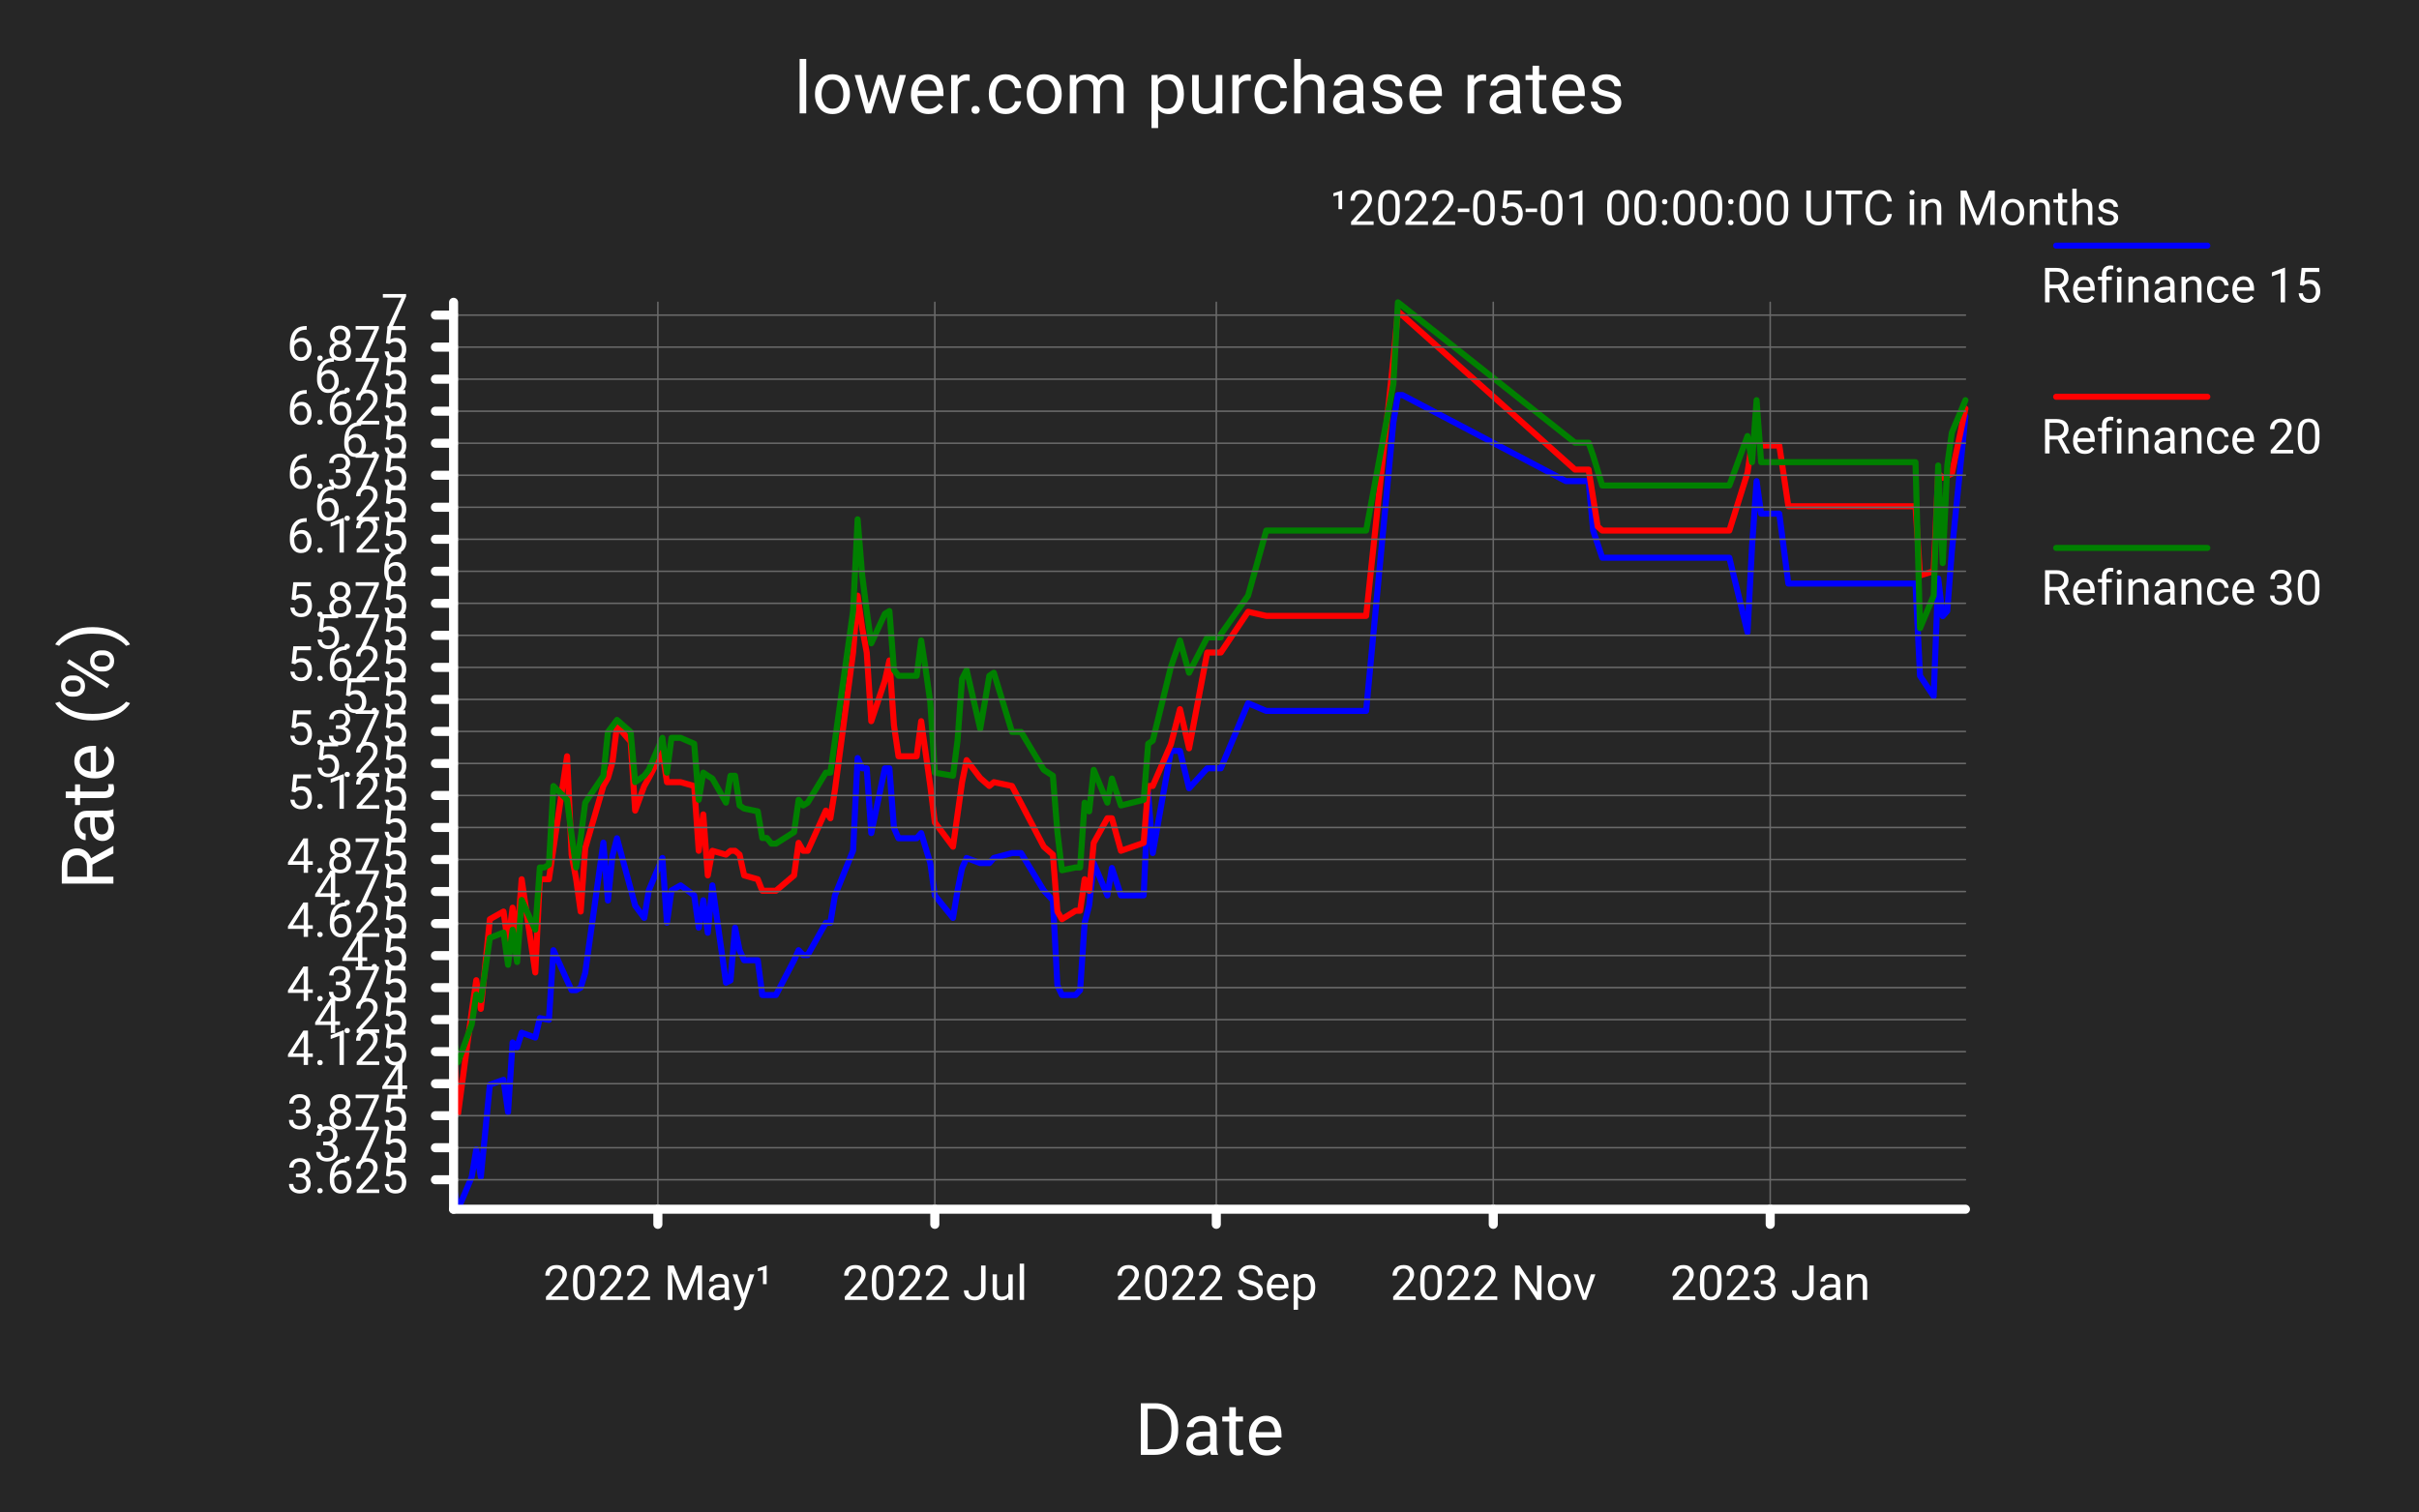
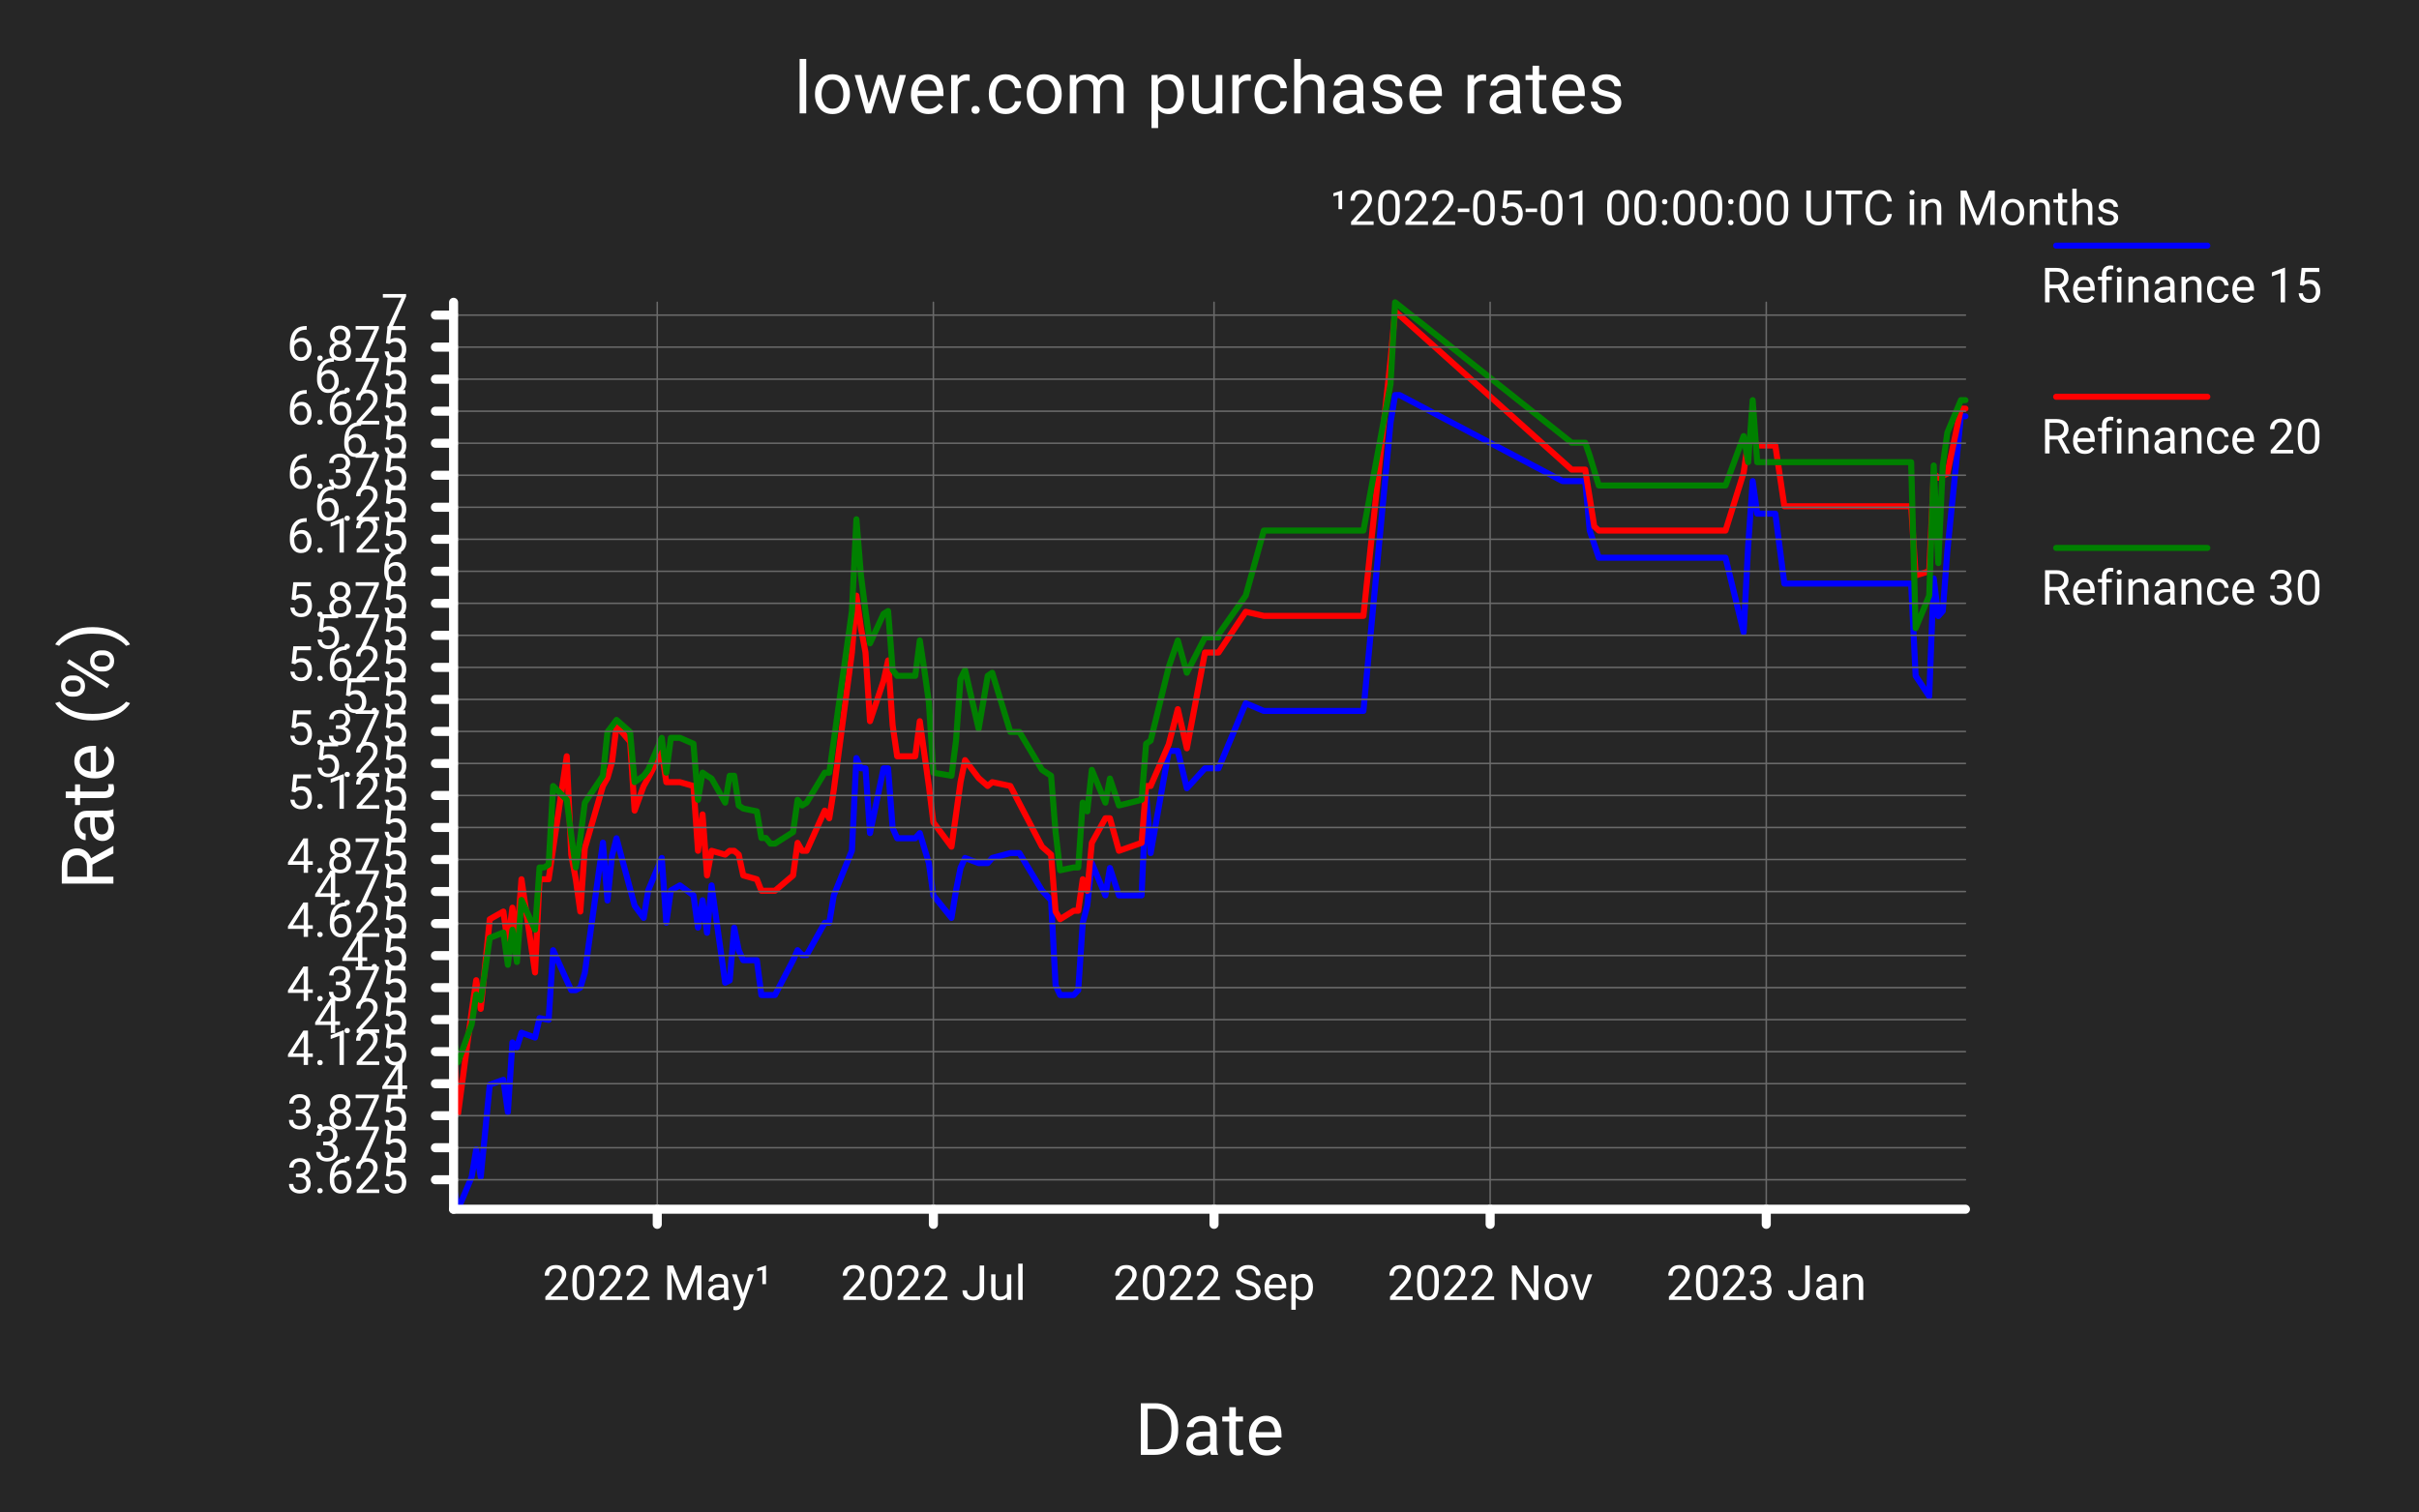
<svg xmlns="http://www.w3.org/2000/svg" class="poloto" width="800" height="500" viewBox="0 0 800 500">
  <style>.poloto{stroke-linecap:round;stroke-linejoin:round;font-family:Roboto,sans-serif;font-size:16px;}.poloto_background{fill:#262626;}.poloto_scatter{stroke-width:7}.poloto_tick_line{stroke:dimgray;stroke-width:0.5}.poloto_line{stroke-width:2}.poloto_text{fill: white;}.poloto_axis_lines{stroke: white;stroke-width:3;fill:none;stroke-dasharray:none}.poloto_title{font-size:24px;dominant-baseline:start;text-anchor:middle;}.poloto_xname{font-size:24px;dominant-baseline:start;text-anchor:middle;}.poloto_yname{font-size:24px;dominant-baseline:start;text-anchor:middle;}.poloto0stroke{stroke:blue;}.poloto1stroke{stroke:red;}.poloto2stroke{stroke:green;}.poloto3stroke{stroke:gold;}.poloto4stroke{stroke:aqua;}.poloto5stroke{stroke:lime;}.poloto6stroke{stroke:orange;}.poloto7stroke{stroke:chocolate;}.poloto0fill{fill:blue;}.poloto1fill{fill:red;}.poloto2fill{fill:green;}.poloto3fill{fill:gold;}.poloto4fill{fill:aqua;}.poloto5fill{fill:lime;}.poloto6fill{fill:orange;}.poloto7fill{fill:chocolate;}</style>
  <circle r="1e5" class="poloto_background" />
  <text class="poloto_text poloto_legend_text" x="675" y="100">Refinance 15</text>
  <line class="poloto_line poloto_legend_icon poloto0stroke poloto0legend" stroke="black" x1="680" x2="730" y1="81.25" y2="81.25" />
-   <path class="poloto_line poloto0stroke" fill="none" stroke="black" d=" M 150.00 392.46 L 151.50 400.00 L 156.01 389.32 L 157.51 380.17 L 159.01 389.32 L 159.01 389.32 L 162.01 358.81 L 166.52 357.20 L 168.02 367.88 L 169.52 344.83 L 171.02 346.44 L 172.52 341.61 L 177.03 343.22 L 178.53 336.78 L 178.53 336.78 L 181.53 337.37 L 183.03 314.32 L 187.54 324.32 L 189.04 327.54 L 190.54 327.54 L 192.04 326.69 L 193.54 321.78 L 199.55 278.73 L 201.05 297.88 L 202.55 283.05 L 204.05 277.29 L 204.05 277.29 L 210.06 299.58 L 213.06 303.64 L 214.56 294.58 L 219.07 283.81 L 220.57 305.25 L 222.07 294.58 L 222.07 294.58 L 225.08 292.88 L 229.58 296.19 L 231.08 306.86 L 231.08 306.86 L 232.58 297.80 L 234.08 308.56 L 235.59 292.88 L 240.09 325.08 L 241.59 324.32 L 243.09 306.86 L 243.09 306.86 L 244.59 314.32 L 246.10 317.63 L 250.60 317.63 L 252.10 329.15 L 253.60 329.15 L 255.11 329.15 L 256.61 329.15 L 262.61 317.63 L 264.11 314.32 L 265.62 315.93 L 267.12 315.93 L 267.12 315.93 L 273.12 305.25 L 274.62 305.25 L 276.13 296.19 L 282.13 281.36 L 283.63 250.76 L 285.14 254.15 L 286.64 254.15 L 288.14 275.59 L 292.64 254.15 L 294.14 254.15 L 295.65 273.90 L 297.15 277.29 L 303.15 277.29 L 304.65 275.59 L 306.16 280.59 L 307.66 285.51 L 309.16 296.19 L 315.17 303.64 L 316.67 294.58 L 318.17 287.12 L 319.67 283.81 L 324.17 285.51 L 327.18 285.51 L 328.68 283.81 L 334.68 282.20 L 334.68 282.20 L 334.68 282.20 L 334.68 282.20 L 334.68 282.20 L 334.68 282.20 L 337.69 282.20 L 337.69 282.20 L 337.69 282.20 L 337.69 282.20 L 337.69 282.20 L 337.69 282.20 L 345.20 294.58 L 348.20 297.80 L 349.70 325.93 L 351.20 329.15 L 355.71 329.15 L 357.21 327.54 L 358.71 305.25 L 360.21 299.49 L 361.71 285.51 L 366.22 296.19 L 366.22 296.19 L 367.72 287.12 L 370.72 296.19 L 370.72 296.19 L 378.23 296.19 L 379.73 262.46 L 381.23 282.20 L 387.24 248.39 L 390.24 248.39 L 390.24 248.39 L 393.24 260.76 L 399.25 254.15 L 399.25 254.15 L 399.25 254.15 L 399.25 254.15 L 399.25 254.15 L 399.25 254.15 L 399.25 254.15 L 399.25 254.15 L 399.25 254.15 L 403.75 254.15 L 412.76 232.63 L 418.77 235.17 L 418.77 235.17 L 423.27 235.17 L 429.28 235.17 L 430.78 235.17 L 430.78 235.17 L 430.78 235.17 L 430.78 235.17 L 430.78 235.17 L 450.30 235.17 L 451.80 235.17 L 460.81 139.75 L 462.31 130.68 L 463.81 130.68 L 517.87 159.15 L 523.87 159.15 L 525.38 159.15 L 526.88 175.51 L 529.88 184.49 L 529.88 184.49 L 535.89 184.49 L 537.39 184.49 L 538.89 184.49 L 540.39 184.49 L 544.89 184.49 L 546.40 184.49 L 549.40 184.49 L 550.90 184.49 L 555.41 184.49 L 556.91 184.49 L 556.91 184.49 L 561.41 184.49 L 565.92 184.49 L 567.42 184.49 L 568.92 184.49 L 570.42 184.49 L 571.92 184.49 L 577.93 209.15 L 579.43 180.68 L 580.93 159.15 L 582.43 169.92 L 586.94 169.92 L 588.44 169.92 L 588.44 169.92 L 591.44 193.05 L 592.94 193.05 L 597.45 193.05 L 598.95 193.05 L 600.45 193.05 L 601.95 193.05 L 603.45 193.05 L 603.45 193.05 L 603.45 193.05 L 603.45 193.05 L 610.96 193.05 L 613.96 193.05 L 618.47 193.05 L 619.97 193.05 L 622.97 193.05 L 624.47 193.05 L 630.48 193.05 L 631.98 193.05 L 633.48 193.05 L 634.98 223.56 L 639.49 230.34 L 640.99 191.36 L 642.49 203.81 L 643.99 202.12 L 645.50 182.37 L 650.00 137.71" />
+   <path class="poloto_line poloto0stroke" fill="none" stroke="black" d=" M 150.00 392.46 L 151.50 400.00 L 155.99 389.32 L 157.49 380.17 L 158.98 389.32 L 158.98 389.32 L 161.98 358.81 L 166.47 357.20 L 167.96 367.88 L 169.46 344.83 L 170.96 346.44 L 172.46 341.61 L 176.95 343.22 L 178.44 336.78 L 178.44 336.78 L 181.44 337.37 L 182.93 314.32 L 187.43 324.32 L 188.92 327.54 L 190.42 327.54 L 191.92 326.69 L 193.41 321.78 L 199.40 278.73 L 200.90 297.88 L 202.40 283.05 L 203.89 277.29 L 203.89 277.29 L 209.88 299.58 L 212.87 303.64 L 214.37 294.58 L 218.86 283.81 L 220.36 305.25 L 221.86 294.58 L 221.86 294.58 L 224.85 292.88 L 229.34 296.19 L 230.84 306.86 L 230.84 306.86 L 232.34 297.80 L 233.83 308.56 L 235.33 292.88 L 239.82 325.08 L 241.32 324.32 L 242.81 306.86 L 242.81 306.86 L 244.31 314.32 L 245.81 317.63 L 250.30 317.63 L 251.80 329.15 L 253.29 329.15 L 254.79 329.15 L 256.29 329.15 L 262.28 317.63 L 263.77 314.32 L 265.27 315.93 L 266.77 315.93 L 266.77 315.93 L 272.75 305.25 L 274.25 305.25 L 275.75 296.19 L 281.74 281.36 L 283.23 250.76 L 284.73 254.15 L 286.23 254.15 L 287.72 275.59 L 292.22 254.15 L 293.71 254.15 L 295.21 273.90 L 296.71 277.29 L 302.69 277.29 L 304.19 275.59 L 305.69 280.59 L 307.19 285.51 L 308.68 296.19 L 314.67 303.64 L 316.17 294.58 L 317.66 287.12 L 319.16 283.81 L 323.65 285.51 L 326.65 285.51 L 328.14 283.81 L 334.13 282.20 L 334.13 282.20 L 334.13 282.20 L 334.13 282.20 L 334.13 282.20 L 334.13 282.20 L 337.13 282.20 L 337.13 282.20 L 337.13 282.20 L 337.13 282.20 L 337.13 282.20 L 337.13 282.20 L 344.61 294.58 L 347.60 297.80 L 349.10 325.93 L 350.60 329.15 L 355.09 329.15 L 356.59 327.54 L 358.08 305.25 L 359.58 299.49 L 361.08 285.51 L 365.57 296.19 L 365.57 296.19 L 367.07 287.12 L 370.06 296.19 L 370.06 296.19 L 377.54 296.19 L 379.04 262.46 L 380.54 282.20 L 386.53 248.39 L 389.52 248.39 L 389.52 248.39 L 392.51 260.76 L 398.50 254.15 L 398.50 254.15 L 398.50 254.15 L 398.50 254.15 L 398.50 254.15 L 398.50 254.15 L 398.50 254.15 L 398.50 254.15 L 398.50 254.15 L 402.99 254.15 L 411.98 232.63 L 417.96 235.17 L 417.96 235.17 L 422.46 235.17 L 428.44 235.17 L 429.94 235.17 L 429.94 235.17 L 429.94 235.17 L 429.94 235.17 L 429.94 235.17 L 449.40 235.17 L 450.90 235.17 L 459.88 139.75 L 461.38 130.68 L 462.87 130.68 L 516.77 159.15 L 522.75 159.15 L 524.25 159.15 L 525.75 175.51 L 528.74 184.49 L 528.74 184.49 L 534.73 184.49 L 536.23 184.49 L 537.72 184.49 L 539.22 184.49 L 543.71 184.49 L 545.21 184.49 L 548.20 184.49 L 549.70 184.49 L 554.19 184.49 L 555.69 184.49 L 555.69 184.49 L 560.18 184.49 L 564.67 184.49 L 566.17 184.49 L 567.66 184.49 L 569.16 184.49 L 570.66 184.49 L 576.65 209.15 L 578.14 180.68 L 579.64 159.15 L 581.14 169.92 L 585.63 169.92 L 587.13 169.92 L 587.13 169.92 L 590.12 193.05 L 591.62 193.05 L 596.11 193.05 L 597.60 193.05 L 599.10 193.05 L 600.60 193.05 L 602.10 193.05 L 602.10 193.05 L 602.10 193.05 L 602.10 193.05 L 609.58 193.05 L 612.57 193.05 L 617.07 193.05 L 618.56 193.05 L 621.56 193.05 L 623.05 193.05 L 629.04 193.05 L 630.54 193.05 L 632.04 193.05 L 633.53 223.56 L 638.02 230.34 L 639.52 191.36 L 641.02 203.81 L 642.51 202.12 L 644.01 182.37 L 648.50 137.71 L 650.00 137.71" />
  <text class="poloto_text poloto_legend_text" x="675" y="150">Refinance 20</text>
  <line class="poloto_line poloto_legend_icon poloto1stroke poloto1legend" stroke="black" x1="680" x2="730" y1="131.25" y2="131.25" />
-   <path class="poloto_line poloto1stroke" fill="none" stroke="black" d=" M 150.00 345.68 L 151.50 368.31 L 156.01 334.58 L 157.51 324.24 L 159.01 333.73 L 159.01 333.73 L 162.01 304.07 L 166.52 301.53 L 168.02 312.29 L 169.52 300.25 L 171.02 311.02 L 172.52 290.85 L 177.03 321.69 L 178.53 290.85 L 178.53 290.85 L 181.53 290.85 L 181.53 290.85 L 187.54 250.17 L 189.04 282.71 L 190.54 290.85 L 192.04 301.53 L 193.54 280.59 L 199.55 260.00 L 201.05 257.37 L 202.55 252.12 L 204.05 240.08 L 208.56 245.34 L 210.06 268.14 L 213.06 260.00 L 214.56 257.37 L 219.07 248.81 L 220.57 258.73 L 222.07 258.73 L 222.07 258.73 L 225.08 258.73 L 229.58 260.00 L 231.08 281.44 L 231.08 281.44 L 232.58 269.41 L 234.08 289.58 L 235.59 281.44 L 240.09 282.71 L 241.59 281.44 L 243.09 281.44 L 243.09 281.44 L 244.59 282.71 L 246.10 289.58 L 250.60 290.85 L 252.10 294.66 L 253.60 294.66 L 255.11 294.66 L 256.61 294.66 L 262.61 289.58 L 264.11 278.81 L 265.62 281.44 L 267.12 281.44 L 267.12 281.44 L 273.12 268.14 L 274.62 270.68 L 276.13 261.27 L 282.13 215.85 L 283.63 197.03 L 285.14 207.80 L 286.64 215.85 L 288.14 238.56 L 292.64 225.17 L 294.14 218.47 L 295.65 239.92 L 297.15 250.17 L 303.15 250.17 L 304.65 238.56 L 306.16 249.32 L 307.66 260.00 L 309.16 272.03 L 315.17 280.08 L 316.67 269.41 L 318.17 258.73 L 319.67 251.44 L 324.17 257.37 L 327.18 260.00 L 328.68 258.73 L 334.68 260.00 L 334.68 260.00 L 334.68 260.00 L 334.68 260.00 L 334.68 260.00 L 334.68 260.00 L 334.68 260.00 L 334.68 260.00 L 334.68 260.00 L 334.68 260.00 L 334.68 260.00 L 334.68 260.00 L 345.20 280.08 L 348.20 282.71 L 349.70 301.53 L 351.20 304.07 L 355.71 301.27 L 357.21 301.27 L 358.71 290.85 L 360.21 294.66 L 361.71 278.81 L 366.22 270.68 L 366.22 270.68 L 367.72 270.68 L 370.72 281.44 L 370.72 281.44 L 378.23 278.81 L 379.73 260.00 L 381.23 260.00 L 387.24 246.19 L 390.24 234.58 L 390.24 234.58 L 393.24 247.54 L 399.25 215.85 L 399.25 215.85 L 399.25 215.85 L 399.25 215.85 L 399.25 215.85 L 399.25 215.85 L 399.25 215.85 L 399.25 215.85 L 399.25 215.85 L 403.75 215.85 L 412.76 202.37 L 418.77 203.73 L 421.77 203.73 L 423.27 203.73 L 423.27 203.73 L 430.78 203.73 L 432.28 203.73 L 432.28 203.73 L 432.28 203.73 L 432.28 203.73 L 450.30 203.73 L 451.80 203.73 L 460.81 118.81 L 462.31 102.97 L 462.31 102.97 L 520.87 155.34 L 523.87 155.34 L 525.38 155.34 L 528.38 174.15 L 529.88 175.51 L 529.88 175.51 L 535.89 175.51 L 537.39 175.51 L 538.89 175.51 L 540.39 175.51 L 544.89 175.51 L 546.40 175.51 L 549.40 175.51 L 550.90 175.51 L 555.41 175.51 L 556.91 175.51 L 556.91 175.51 L 561.41 175.51 L 565.92 175.51 L 567.42 175.51 L 568.92 175.51 L 570.42 175.51 L 571.92 175.51 L 577.93 156.36 L 579.43 145.93 L 580.93 144.58 L 582.43 147.37 L 586.94 147.37 L 588.44 147.37 L 588.44 147.37 L 591.44 167.46 L 592.94 167.46 L 597.45 167.46 L 598.95 167.46 L 600.45 167.46 L 601.95 167.46 L 603.45 167.46 L 603.45 167.46 L 609.46 167.46 L 609.46 167.46 L 610.96 167.46 L 613.96 167.46 L 618.47 167.46 L 619.97 167.46 L 622.97 167.46 L 624.47 167.46 L 630.48 167.46 L 631.98 167.46 L 633.48 167.46 L 634.98 190.34 L 639.49 188.98 L 640.99 156.69 L 642.49 158.05 L 642.49 158.05 L 645.50 156.69 L 650.00 135.17" />
+   <path class="poloto_line poloto1stroke" fill="none" stroke="black" d=" M 150.00 345.68 L 151.50 368.31 L 155.99 334.58 L 157.49 324.24 L 158.98 333.73 L 158.98 333.73 L 161.98 304.07 L 166.47 301.53 L 167.96 312.29 L 169.46 300.25 L 170.96 311.02 L 172.46 290.85 L 176.95 321.69 L 178.44 290.85 L 178.44 290.85 L 181.44 290.85 L 181.44 290.85 L 187.43 250.17 L 188.92 282.71 L 190.42 290.85 L 191.92 301.53 L 193.41 280.59 L 199.40 260.00 L 200.90 257.37 L 202.40 252.12 L 203.89 240.08 L 208.38 245.34 L 209.88 268.14 L 212.87 260.00 L 214.37 257.37 L 218.86 248.81 L 220.36 258.73 L 221.86 258.73 L 221.86 258.73 L 224.85 258.73 L 229.34 260.00 L 230.84 281.44 L 230.84 281.44 L 232.34 269.41 L 233.83 289.58 L 235.33 281.44 L 239.82 282.71 L 241.32 281.44 L 242.81 281.44 L 242.81 281.44 L 244.31 282.71 L 245.81 289.58 L 250.30 290.85 L 251.80 294.66 L 253.29 294.66 L 254.79 294.66 L 256.29 294.66 L 262.28 289.58 L 263.77 278.81 L 265.27 281.44 L 266.77 281.44 L 266.77 281.44 L 272.75 268.14 L 274.25 270.68 L 275.75 261.27 L 281.74 215.85 L 283.23 197.03 L 284.73 207.80 L 286.23 215.85 L 287.72 238.56 L 292.22 225.17 L 293.71 218.47 L 295.21 239.92 L 296.71 250.17 L 302.69 250.17 L 304.19 238.56 L 305.69 249.32 L 307.19 260.00 L 308.68 272.03 L 314.67 280.08 L 316.17 269.41 L 317.66 258.73 L 319.16 251.44 L 323.65 257.37 L 326.65 260.00 L 328.14 258.73 L 334.13 260.00 L 334.13 260.00 L 334.13 260.00 L 334.13 260.00 L 334.13 260.00 L 334.13 260.00 L 334.13 260.00 L 334.13 260.00 L 334.13 260.00 L 334.13 260.00 L 334.13 260.00 L 334.13 260.00 L 344.61 280.08 L 347.60 282.71 L 349.10 301.53 L 350.60 304.07 L 355.09 301.27 L 356.59 301.27 L 358.08 290.85 L 359.58 294.66 L 361.08 278.81 L 365.57 270.68 L 365.57 270.68 L 367.07 270.68 L 370.06 281.44 L 370.06 281.44 L 377.54 278.81 L 379.04 260.00 L 380.54 260.00 L 386.53 246.19 L 389.52 234.58 L 389.52 234.58 L 392.51 247.54 L 398.50 215.85 L 398.50 215.85 L 398.50 215.85 L 398.50 215.85 L 398.50 215.85 L 398.50 215.85 L 398.50 215.85 L 398.50 215.85 L 398.50 215.85 L 402.99 215.85 L 411.98 202.37 L 417.96 203.73 L 420.96 203.73 L 422.46 203.73 L 422.46 203.73 L 429.94 203.73 L 431.44 203.73 L 431.44 203.73 L 431.44 203.73 L 431.44 203.73 L 449.40 203.73 L 450.90 203.73 L 459.88 118.81 L 461.38 102.97 L 461.38 102.97 L 519.76 155.34 L 522.75 155.34 L 524.25 155.34 L 527.25 174.15 L 528.74 175.51 L 528.74 175.51 L 534.73 175.51 L 536.23 175.51 L 537.72 175.51 L 539.22 175.51 L 543.71 175.51 L 545.21 175.51 L 548.20 175.51 L 549.70 175.51 L 554.19 175.51 L 555.69 175.51 L 555.69 175.51 L 560.18 175.51 L 564.67 175.51 L 566.17 175.51 L 567.66 175.51 L 569.16 175.51 L 570.66 175.51 L 576.65 156.36 L 578.14 145.93 L 579.64 144.58 L 581.14 147.37 L 585.63 147.37 L 587.13 147.37 L 587.13 147.37 L 590.12 167.46 L 591.62 167.46 L 596.11 167.46 L 597.60 167.46 L 599.10 167.46 L 600.60 167.46 L 602.10 167.46 L 602.10 167.46 L 608.08 167.46 L 608.08 167.46 L 609.58 167.46 L 612.57 167.46 L 617.07 167.46 L 618.56 167.46 L 621.56 167.46 L 623.05 167.46 L 629.04 167.46 L 630.54 167.46 L 632.04 167.46 L 633.53 190.34 L 638.02 188.98 L 639.52 156.69 L 641.02 158.05 L 641.02 158.05 L 644.01 156.69 L 648.50 135.17 L 650.00 135.17" />
  <text class="poloto_text poloto_legend_text" x="675" y="200">Refinance 30</text>
  <line class="poloto_line poloto_legend_icon poloto2stroke poloto2legend" stroke="black" x1="680" x2="730" y1="181.25" y2="181.25" />
-   <path class="poloto_line poloto2stroke" fill="none" stroke="black" d=" M 150.00 343.31 L 151.50 351.36 L 156.01 338.81 L 157.51 328.98 L 159.01 330.85 L 159.01 330.85 L 162.01 310.25 L 166.52 308.47 L 168.02 319.15 L 169.52 307.54 L 171.02 318.22 L 172.52 297.71 L 177.03 307.54 L 178.53 286.95 L 180.03 286.95 L 181.53 286.02 L 183.03 260.00 L 187.54 264.58 L 189.04 276.27 L 190.54 286.95 L 192.04 277.20 L 193.54 265.51 L 199.55 256.61 L 201.05 242.12 L 202.55 240.17 L 204.05 238.14 L 208.56 242.12 L 210.06 258.73 L 213.06 256.61 L 214.56 254.66 L 219.07 244.07 L 220.57 255.59 L 222.07 244.07 L 222.07 244.07 L 225.08 244.07 L 229.58 246.02 L 231.08 264.58 L 231.08 264.58 L 232.58 255.59 L 234.08 256.61 L 235.59 257.54 L 240.09 265.51 L 241.59 256.61 L 243.09 256.61 L 243.09 256.61 L 244.59 266.44 L 246.10 267.46 L 250.60 268.39 L 252.10 277.20 L 253.60 277.20 L 255.11 279.07 L 256.61 279.07 L 262.61 275.25 L 264.11 264.58 L 265.62 266.44 L 267.12 265.51 L 267.12 265.51 L 273.12 255.59 L 274.62 255.59 L 276.13 245.00 L 282.13 202.12 L 283.63 171.78 L 285.14 190.34 L 286.64 202.12 L 288.14 212.80 L 292.64 203.05 L 294.14 202.12 L 295.65 221.61 L 297.15 223.56 L 303.15 223.56 L 304.65 211.86 L 306.16 221.61 L 307.66 232.29 L 309.16 255.59 L 315.17 256.61 L 316.67 245.00 L 318.17 224.58 L 319.67 221.61 L 324.17 241.10 L 327.18 223.56 L 328.68 222.54 L 334.68 242.12 L 334.68 242.12 L 334.68 242.12 L 334.68 242.12 L 334.68 242.12 L 334.68 242.12 L 337.69 242.12 L 337.69 242.12 L 337.69 242.12 L 337.69 242.12 L 337.69 242.12 L 337.69 242.12 L 345.20 254.66 L 348.20 256.61 L 349.70 275.25 L 351.20 287.88 L 355.71 286.95 L 357.21 286.95 L 358.71 265.51 L 360.21 268.39 L 361.71 254.66 L 366.22 265.51 L 366.22 265.51 L 367.72 257.54 L 370.72 266.44 L 370.72 266.44 L 378.23 264.58 L 379.73 246.02 L 381.23 245.00 L 387.24 220.59 L 390.24 211.86 L 390.24 211.86 L 393.24 222.54 L 399.25 210.85 L 399.25 210.85 L 399.25 210.85 L 399.25 210.85 L 399.25 210.85 L 399.25 210.85 L 399.25 210.85 L 399.25 210.85 L 403.75 210.85 L 403.75 209.83 L 412.76 197.03 L 418.77 175.51 L 418.77 175.51 L 423.27 175.51 L 423.27 175.51 L 430.78 175.51 L 432.28 175.51 L 432.28 175.51 L 432.28 175.51 L 432.28 175.51 L 450.30 175.51 L 451.80 175.51 L 460.81 127.03 L 462.31 100.00 L 462.31 100.00 L 520.87 146.44 L 523.87 146.44 L 525.38 146.44 L 526.88 150.76 L 529.88 160.59 L 529.88 160.59 L 535.89 160.59 L 537.39 160.59 L 538.89 160.59 L 540.39 160.59 L 544.89 160.59 L 546.40 160.59 L 549.40 160.59 L 550.90 160.59 L 555.41 160.59 L 556.91 160.59 L 556.91 160.59 L 561.41 160.59 L 565.92 160.59 L 567.42 160.59 L 568.92 160.59 L 570.42 160.59 L 571.92 160.59 L 577.93 144.24 L 579.43 152.88 L 580.93 132.37 L 582.43 152.88 L 586.94 152.88 L 588.44 152.88 L 588.44 152.88 L 591.44 152.88 L 592.94 152.88 L 597.45 152.88 L 598.95 152.88 L 600.45 152.88 L 601.95 152.88 L 603.45 152.88 L 603.45 152.88 L 609.46 152.88 L 609.46 152.88 L 610.96 152.88 L 613.96 152.88 L 618.47 152.88 L 619.97 152.88 L 622.97 152.88 L 624.47 152.88 L 630.48 152.88 L 631.98 152.88 L 633.48 152.88 L 634.98 207.80 L 639.49 197.03 L 640.99 153.98 L 642.49 186.27 L 643.99 153.98 L 645.50 143.14 L 650.00 132.37" />
+   <path class="poloto_line poloto2stroke" fill="none" stroke="black" d=" M 150.00 343.31 L 151.50 351.36 L 155.99 338.81 L 157.49 328.98 L 158.98 330.85 L 158.98 330.85 L 161.98 310.25 L 166.47 308.47 L 167.96 319.15 L 169.46 307.54 L 170.96 318.22 L 172.46 297.71 L 176.95 307.54 L 178.44 286.95 L 179.94 286.95 L 181.44 286.02 L 182.93 260.00 L 187.43 264.58 L 188.92 276.27 L 190.42 286.95 L 191.92 277.20 L 193.41 265.51 L 199.40 256.61 L 200.90 242.12 L 202.40 240.17 L 203.89 238.14 L 208.38 242.12 L 209.88 258.73 L 212.87 256.61 L 214.37 254.66 L 218.86 244.07 L 220.36 255.59 L 221.86 244.07 L 221.86 244.07 L 224.85 244.07 L 229.34 246.02 L 230.84 264.58 L 230.84 264.58 L 232.34 255.59 L 233.83 256.61 L 235.33 257.54 L 239.82 265.51 L 241.32 256.61 L 242.81 256.61 L 242.81 256.61 L 244.31 266.44 L 245.81 267.46 L 250.30 268.39 L 251.80 277.20 L 253.29 277.20 L 254.79 279.07 L 256.29 279.07 L 262.28 275.25 L 263.77 264.58 L 265.27 266.44 L 266.77 265.51 L 266.77 265.51 L 272.75 255.59 L 274.25 255.59 L 275.75 245.00 L 281.74 202.12 L 283.23 171.78 L 284.73 190.34 L 286.23 202.12 L 287.72 212.80 L 292.22 203.05 L 293.71 202.12 L 295.21 221.61 L 296.71 223.56 L 302.69 223.56 L 304.19 211.86 L 305.69 221.61 L 307.19 232.29 L 308.68 255.59 L 314.67 256.61 L 316.17 245.00 L 317.66 224.58 L 319.16 221.61 L 323.65 241.10 L 326.65 223.56 L 328.14 222.54 L 334.13 242.12 L 334.13 242.12 L 334.13 242.12 L 334.13 242.12 L 334.13 242.12 L 334.13 242.12 L 337.13 242.12 L 337.13 242.12 L 337.13 242.12 L 337.13 242.12 L 337.13 242.12 L 337.13 242.12 L 344.61 254.66 L 347.60 256.61 L 349.10 275.25 L 350.60 287.88 L 355.09 286.95 L 356.59 286.95 L 358.08 265.51 L 359.58 268.39 L 361.08 254.66 L 365.57 265.51 L 365.57 265.51 L 367.07 257.54 L 370.06 266.44 L 370.06 266.44 L 377.54 264.58 L 379.04 246.02 L 380.54 245.00 L 386.53 220.59 L 389.52 211.86 L 389.52 211.86 L 392.51 222.54 L 398.50 210.85 L 398.50 210.85 L 398.50 210.85 L 398.50 210.85 L 398.50 210.85 L 398.50 210.85 L 398.50 210.85 L 398.50 210.85 L 402.99 210.85 L 402.99 209.83 L 411.98 197.03 L 417.96 175.51 L 417.96 175.51 L 422.46 175.51 L 422.46 175.51 L 429.94 175.51 L 431.44 175.51 L 431.44 175.51 L 431.44 175.51 L 431.44 175.51 L 449.40 175.51 L 450.90 175.51 L 459.88 127.03 L 461.38 100.00 L 461.38 100.00 L 519.76 146.44 L 522.75 146.44 L 524.25 146.44 L 525.75 150.76 L 528.74 160.59 L 528.74 160.59 L 534.73 160.59 L 536.23 160.59 L 537.72 160.59 L 539.22 160.59 L 543.71 160.59 L 545.21 160.59 L 548.20 160.59 L 549.70 160.59 L 554.19 160.59 L 555.69 160.59 L 555.69 160.59 L 560.18 160.59 L 564.67 160.59 L 566.17 160.59 L 567.66 160.59 L 569.16 160.59 L 570.66 160.59 L 576.65 144.24 L 578.14 152.88 L 579.64 132.37 L 581.14 152.88 L 585.63 152.88 L 587.13 152.88 L 587.13 152.88 L 590.12 152.88 L 591.62 152.88 L 596.11 152.88 L 597.60 152.88 L 599.10 152.88 L 600.60 152.88 L 602.10 152.88 L 602.10 152.88 L 608.08 152.88 L 608.08 152.88 L 609.58 152.88 L 612.57 152.88 L 617.07 152.88 L 618.56 152.88 L 621.56 152.88 L 623.05 152.88 L 629.04 152.88 L 630.54 152.88 L 632.04 152.88 L 633.53 207.80 L 638.02 197.03 L 639.52 153.98 L 641.02 186.27 L 642.51 153.98 L 644.01 143.14 L 648.50 132.37 L 650.00 132.37" />
  <text class="poloto_labels poloto_text poloto_title" x="400" y="37.5">lower.com purchase rates</text>
  <text class="poloto_labels poloto_text poloto_xname" x="400" y="481.25">Date</text>
  <text class="poloto_labels poloto_text poloto_yname" transform="rotate(-90,37.5,250)" x="37.5" y="250">Rate (%)</text>
  <text class="poloto_tick_labels poloto_text" dominant-baseline="middle" text-anchor="start" x="150" y="70" />
  <line class="poloto_axis_lines" stroke="black" x1="150" x2="144" y1="390.254" y2="390.254" />
  <line class="poloto_tick_line" stroke="black" x1="150" x2="650" y1="390.254" y2="390.254" />
  <text class="poloto_tick_labels poloto_text" dominant-baseline="middle" text-anchor="end" x="135" y="390.254">3.625</text>
  <line class="poloto_axis_lines" stroke="black" x1="150" x2="144" y1="379.661" y2="379.661" />
  <line class="poloto_tick_line" stroke="black" x1="150" x2="650" y1="379.661" y2="379.661" />
  <text class="poloto_tick_labels poloto_text" dominant-baseline="middle" text-anchor="end" x="135" y="379.661">3.75</text>
  <line class="poloto_axis_lines" stroke="black" x1="150" x2="144" y1="369.068" y2="369.068" />
  <line class="poloto_tick_line" stroke="black" x1="150" x2="650" y1="369.068" y2="369.068" />
  <text class="poloto_tick_labels poloto_text" dominant-baseline="middle" text-anchor="end" x="135" y="369.068">3.875</text>
  <line class="poloto_axis_lines" stroke="black" x1="150" x2="144" y1="358.475" y2="358.475" />
  <line class="poloto_tick_line" stroke="black" x1="150" x2="650" y1="358.475" y2="358.475" />
  <text class="poloto_tick_labels poloto_text" dominant-baseline="middle" text-anchor="end" x="135" y="358.475">4</text>
  <line class="poloto_axis_lines" stroke="black" x1="150" x2="144" y1="347.881" y2="347.881" />
  <line class="poloto_tick_line" stroke="black" x1="150" x2="650" y1="347.881" y2="347.881" />
  <text class="poloto_tick_labels poloto_text" dominant-baseline="middle" text-anchor="end" x="135" y="347.881">4.125</text>
  <line class="poloto_axis_lines" stroke="black" x1="150" x2="144" y1="337.288" y2="337.288" />
  <line class="poloto_tick_line" stroke="black" x1="150" x2="650" y1="337.288" y2="337.288" />
  <text class="poloto_tick_labels poloto_text" dominant-baseline="middle" text-anchor="end" x="135" y="337.288">4.25</text>
  <line class="poloto_axis_lines" stroke="black" x1="150" x2="144" y1="326.695" y2="326.695" />
  <line class="poloto_tick_line" stroke="black" x1="150" x2="650" y1="326.695" y2="326.695" />
  <text class="poloto_tick_labels poloto_text" dominant-baseline="middle" text-anchor="end" x="135" y="326.695">4.375</text>
  <line class="poloto_axis_lines" stroke="black" x1="150" x2="144" y1="316.102" y2="316.102" />
  <line class="poloto_tick_line" stroke="black" x1="150" x2="650" y1="316.102" y2="316.102" />
  <text class="poloto_tick_labels poloto_text" dominant-baseline="middle" text-anchor="end" x="135" y="316.102">4.5</text>
  <line class="poloto_axis_lines" stroke="black" x1="150" x2="144" y1="305.508" y2="305.508" />
  <line class="poloto_tick_line" stroke="black" x1="150" x2="650" y1="305.508" y2="305.508" />
  <text class="poloto_tick_labels poloto_text" dominant-baseline="middle" text-anchor="end" x="135" y="305.508">4.625</text>
  <line class="poloto_axis_lines" stroke="black" x1="150" x2="144" y1="294.915" y2="294.915" />
  <line class="poloto_tick_line" stroke="black" x1="150" x2="650" y1="294.915" y2="294.915" />
  <text class="poloto_tick_labels poloto_text" dominant-baseline="middle" text-anchor="end" x="135" y="294.915">4.75</text>
  <line class="poloto_axis_lines" stroke="black" x1="150" x2="144" y1="284.322" y2="284.322" />
  <line class="poloto_tick_line" stroke="black" x1="150" x2="650" y1="284.322" y2="284.322" />
  <text class="poloto_tick_labels poloto_text" dominant-baseline="middle" text-anchor="end" x="135" y="284.322">4.875</text>
  <line class="poloto_axis_lines" stroke="black" x1="150" x2="144" y1="273.729" y2="273.729" />
  <line class="poloto_tick_line" stroke="black" x1="150" x2="650" y1="273.729" y2="273.729" />
  <text class="poloto_tick_labels poloto_text" dominant-baseline="middle" text-anchor="end" x="135" y="273.729">5</text>
  <line class="poloto_axis_lines" stroke="black" x1="150" x2="144" y1="263.136" y2="263.136" />
  <line class="poloto_tick_line" stroke="black" x1="150" x2="650" y1="263.136" y2="263.136" />
  <text class="poloto_tick_labels poloto_text" dominant-baseline="middle" text-anchor="end" x="135" y="263.136">5.125</text>
  <line class="poloto_axis_lines" stroke="black" x1="150" x2="144" y1="252.542" y2="252.542" />
  <line class="poloto_tick_line" stroke="black" x1="150" x2="650" y1="252.542" y2="252.542" />
  <text class="poloto_tick_labels poloto_text" dominant-baseline="middle" text-anchor="end" x="135" y="252.542">5.25</text>
  <line class="poloto_axis_lines" stroke="black" x1="150" x2="144" y1="241.949" y2="241.949" />
  <line class="poloto_tick_line" stroke="black" x1="150" x2="650" y1="241.949" y2="241.949" />
  <text class="poloto_tick_labels poloto_text" dominant-baseline="middle" text-anchor="end" x="135" y="241.949">5.375</text>
  <line class="poloto_axis_lines" stroke="black" x1="150" x2="144" y1="231.356" y2="231.356" />
  <line class="poloto_tick_line" stroke="black" x1="150" x2="650" y1="231.356" y2="231.356" />
  <text class="poloto_tick_labels poloto_text" dominant-baseline="middle" text-anchor="end" x="135" y="231.356">5.5</text>
  <line class="poloto_axis_lines" stroke="black" x1="150" x2="144" y1="220.763" y2="220.763" />
  <line class="poloto_tick_line" stroke="black" x1="150" x2="650" y1="220.763" y2="220.763" />
  <text class="poloto_tick_labels poloto_text" dominant-baseline="middle" text-anchor="end" x="135" y="220.763">5.625</text>
  <line class="poloto_axis_lines" stroke="black" x1="150" x2="144" y1="210.169" y2="210.169" />
  <line class="poloto_tick_line" stroke="black" x1="150" x2="650" y1="210.169" y2="210.169" />
  <text class="poloto_tick_labels poloto_text" dominant-baseline="middle" text-anchor="end" x="135" y="210.169">5.75</text>
  <line class="poloto_axis_lines" stroke="black" x1="150" x2="144" y1="199.576" y2="199.576" />
  <line class="poloto_tick_line" stroke="black" x1="150" x2="650" y1="199.576" y2="199.576" />
  <text class="poloto_tick_labels poloto_text" dominant-baseline="middle" text-anchor="end" x="135" y="199.576">5.875</text>
  <line class="poloto_axis_lines" stroke="black" x1="150" x2="144" y1="188.983" y2="188.983" />
  <line class="poloto_tick_line" stroke="black" x1="150" x2="650" y1="188.983" y2="188.983" />
  <text class="poloto_tick_labels poloto_text" dominant-baseline="middle" text-anchor="end" x="135" y="188.983">6</text>
  <line class="poloto_axis_lines" stroke="black" x1="150" x2="144" y1="178.39" y2="178.39" />
  <line class="poloto_tick_line" stroke="black" x1="150" x2="650" y1="178.39" y2="178.39" />
  <text class="poloto_tick_labels poloto_text" dominant-baseline="middle" text-anchor="end" x="135" y="178.39">6.125</text>
  <line class="poloto_axis_lines" stroke="black" x1="150" x2="144" y1="167.797" y2="167.797" />
  <line class="poloto_tick_line" stroke="black" x1="150" x2="650" y1="167.797" y2="167.797" />
  <text class="poloto_tick_labels poloto_text" dominant-baseline="middle" text-anchor="end" x="135" y="167.797">6.25</text>
  <line class="poloto_axis_lines" stroke="black" x1="150" x2="144" y1="157.203" y2="157.203" />
  <line class="poloto_tick_line" stroke="black" x1="150" x2="650" y1="157.203" y2="157.203" />
  <text class="poloto_tick_labels poloto_text" dominant-baseline="middle" text-anchor="end" x="135" y="157.203">6.375</text>
  <line class="poloto_axis_lines" stroke="black" x1="150" x2="144" y1="146.61" y2="146.61" />
  <line class="poloto_tick_line" stroke="black" x1="150" x2="650" y1="146.61" y2="146.61" />
  <text class="poloto_tick_labels poloto_text" dominant-baseline="middle" text-anchor="end" x="135" y="146.61">6.5</text>
  <line class="poloto_axis_lines" stroke="black" x1="150" x2="144" y1="136.017" y2="136.017" />
  <line class="poloto_tick_line" stroke="black" x1="150" x2="650" y1="136.017" y2="136.017" />
  <text class="poloto_tick_labels poloto_text" dominant-baseline="middle" text-anchor="end" x="135" y="136.017">6.625</text>
  <line class="poloto_axis_lines" stroke="black" x1="150" x2="144" y1="125.424" y2="125.424" />
  <line class="poloto_tick_line" stroke="black" x1="150" x2="650" y1="125.424" y2="125.424" />
  <text class="poloto_tick_labels poloto_text" dominant-baseline="middle" text-anchor="end" x="135" y="125.424">6.75</text>
  <line class="poloto_axis_lines" stroke="black" x1="150" x2="144" y1="114.831" y2="114.831" />
  <line class="poloto_tick_line" stroke="black" x1="150" x2="650" y1="114.831" y2="114.831" />
  <text class="poloto_tick_labels poloto_text" dominant-baseline="middle" text-anchor="end" x="135" y="114.831">6.875</text>
  <line class="poloto_axis_lines" stroke="black" x1="150" x2="144" y1="104.237" y2="104.237" />
  <line class="poloto_tick_line" stroke="black" x1="150" x2="650" y1="104.237" y2="104.237" />
  <text class="poloto_tick_labels poloto_text" dominant-baseline="middle" text-anchor="end" x="135" y="104.237">7</text>
  <text class="poloto_tick_labels poloto_text" dominant-baseline="middle" text-anchor="start" x="440" y="70">¹2022-05-01 00:00:00 UTC in Months</text>
-   <line class="poloto_axis_lines" stroke="black" x1="217.568" x2="217.568" y1="400" y2="405" />
-   <line class="poloto_tick_line" stroke="black" x1="217.568" x2="217.568" y1="400" y2="100" />
-   <text class="poloto_tick_labels poloto_text" dominant-baseline="start" text-anchor="middle" x="217.568" y="430">2022 May¹</text>
-   <line class="poloto_axis_lines" stroke="black" x1="309.159" x2="309.159" y1="400" y2="405" />
-   <line class="poloto_tick_line" stroke="black" x1="309.159" x2="309.159" y1="400" y2="100" />
-   <text class="poloto_tick_labels poloto_text" dominant-baseline="start" text-anchor="middle" x="309.159" y="430">2022 Jul</text>
-   <line class="poloto_axis_lines" stroke="black" x1="402.252" x2="402.252" y1="400" y2="405" />
-   <line class="poloto_tick_line" stroke="black" x1="402.252" x2="402.252" y1="400" y2="100" />
-   <text class="poloto_tick_labels poloto_text" dominant-baseline="start" text-anchor="middle" x="402.252" y="430">2022 Sep</text>
-   <line class="poloto_axis_lines" stroke="black" x1="493.844" x2="493.844" y1="400" y2="405" />
-   <line class="poloto_tick_line" stroke="black" x1="493.844" x2="493.844" y1="400" y2="100" />
-   <text class="poloto_tick_labels poloto_text" dominant-baseline="start" text-anchor="middle" x="493.844" y="430">2022 Nov</text>
-   <line class="poloto_axis_lines" stroke="black" x1="585.435" x2="585.435" y1="400" y2="405" />
-   <line class="poloto_tick_line" stroke="black" x1="585.435" x2="585.435" y1="400" y2="100" />
-   <text class="poloto_tick_labels poloto_text" dominant-baseline="start" text-anchor="middle" x="585.435" y="430">2023 Jan</text>
+   <line class="poloto_axis_lines" stroke="black" x1="217.365" x2="217.365" y1="400" y2="405" />
+   <line class="poloto_tick_line" stroke="black" x1="217.365" x2="217.365" y1="400" y2="100" />
+   <text class="poloto_tick_labels poloto_text" dominant-baseline="start" text-anchor="middle" x="217.365" y="430">2022 May¹</text>
+   <line class="poloto_axis_lines" stroke="black" x1="308.683" x2="308.683" y1="400" y2="405" />
+   <line class="poloto_tick_line" stroke="black" x1="308.683" x2="308.683" y1="400" y2="100" />
+   <text class="poloto_tick_labels poloto_text" dominant-baseline="start" text-anchor="middle" x="308.683" y="430">2022 Jul</text>
+   <line class="poloto_axis_lines" stroke="black" x1="401.497" x2="401.497" y1="400" y2="405" />
+   <line class="poloto_tick_line" stroke="black" x1="401.497" x2="401.497" y1="400" y2="100" />
+   <text class="poloto_tick_labels poloto_text" dominant-baseline="start" text-anchor="middle" x="401.497" y="430">2022 Sep</text>
+   <line class="poloto_axis_lines" stroke="black" x1="492.814" x2="492.814" y1="400" y2="405" />
+   <line class="poloto_tick_line" stroke="black" x1="492.814" x2="492.814" y1="400" y2="100" />
+   <text class="poloto_tick_labels poloto_text" dominant-baseline="start" text-anchor="middle" x="492.814" y="430">2022 Nov</text>
+   <line class="poloto_axis_lines" stroke="black" x1="584.132" x2="584.132" y1="400" y2="405" />
+   <line class="poloto_tick_line" stroke="black" x1="584.132" x2="584.132" y1="400" y2="100" />
+   <text class="poloto_tick_labels poloto_text" dominant-baseline="start" text-anchor="middle" x="584.132" y="430">2023 Jan</text>
  <path stroke="black" fill="none" class="poloto_axis_lines" d=" M 150 400 L 650 400" />
  <path stroke="black" fill="none" class="poloto_axis_lines" d=" M 150 400 L 150 100" />
</svg>
